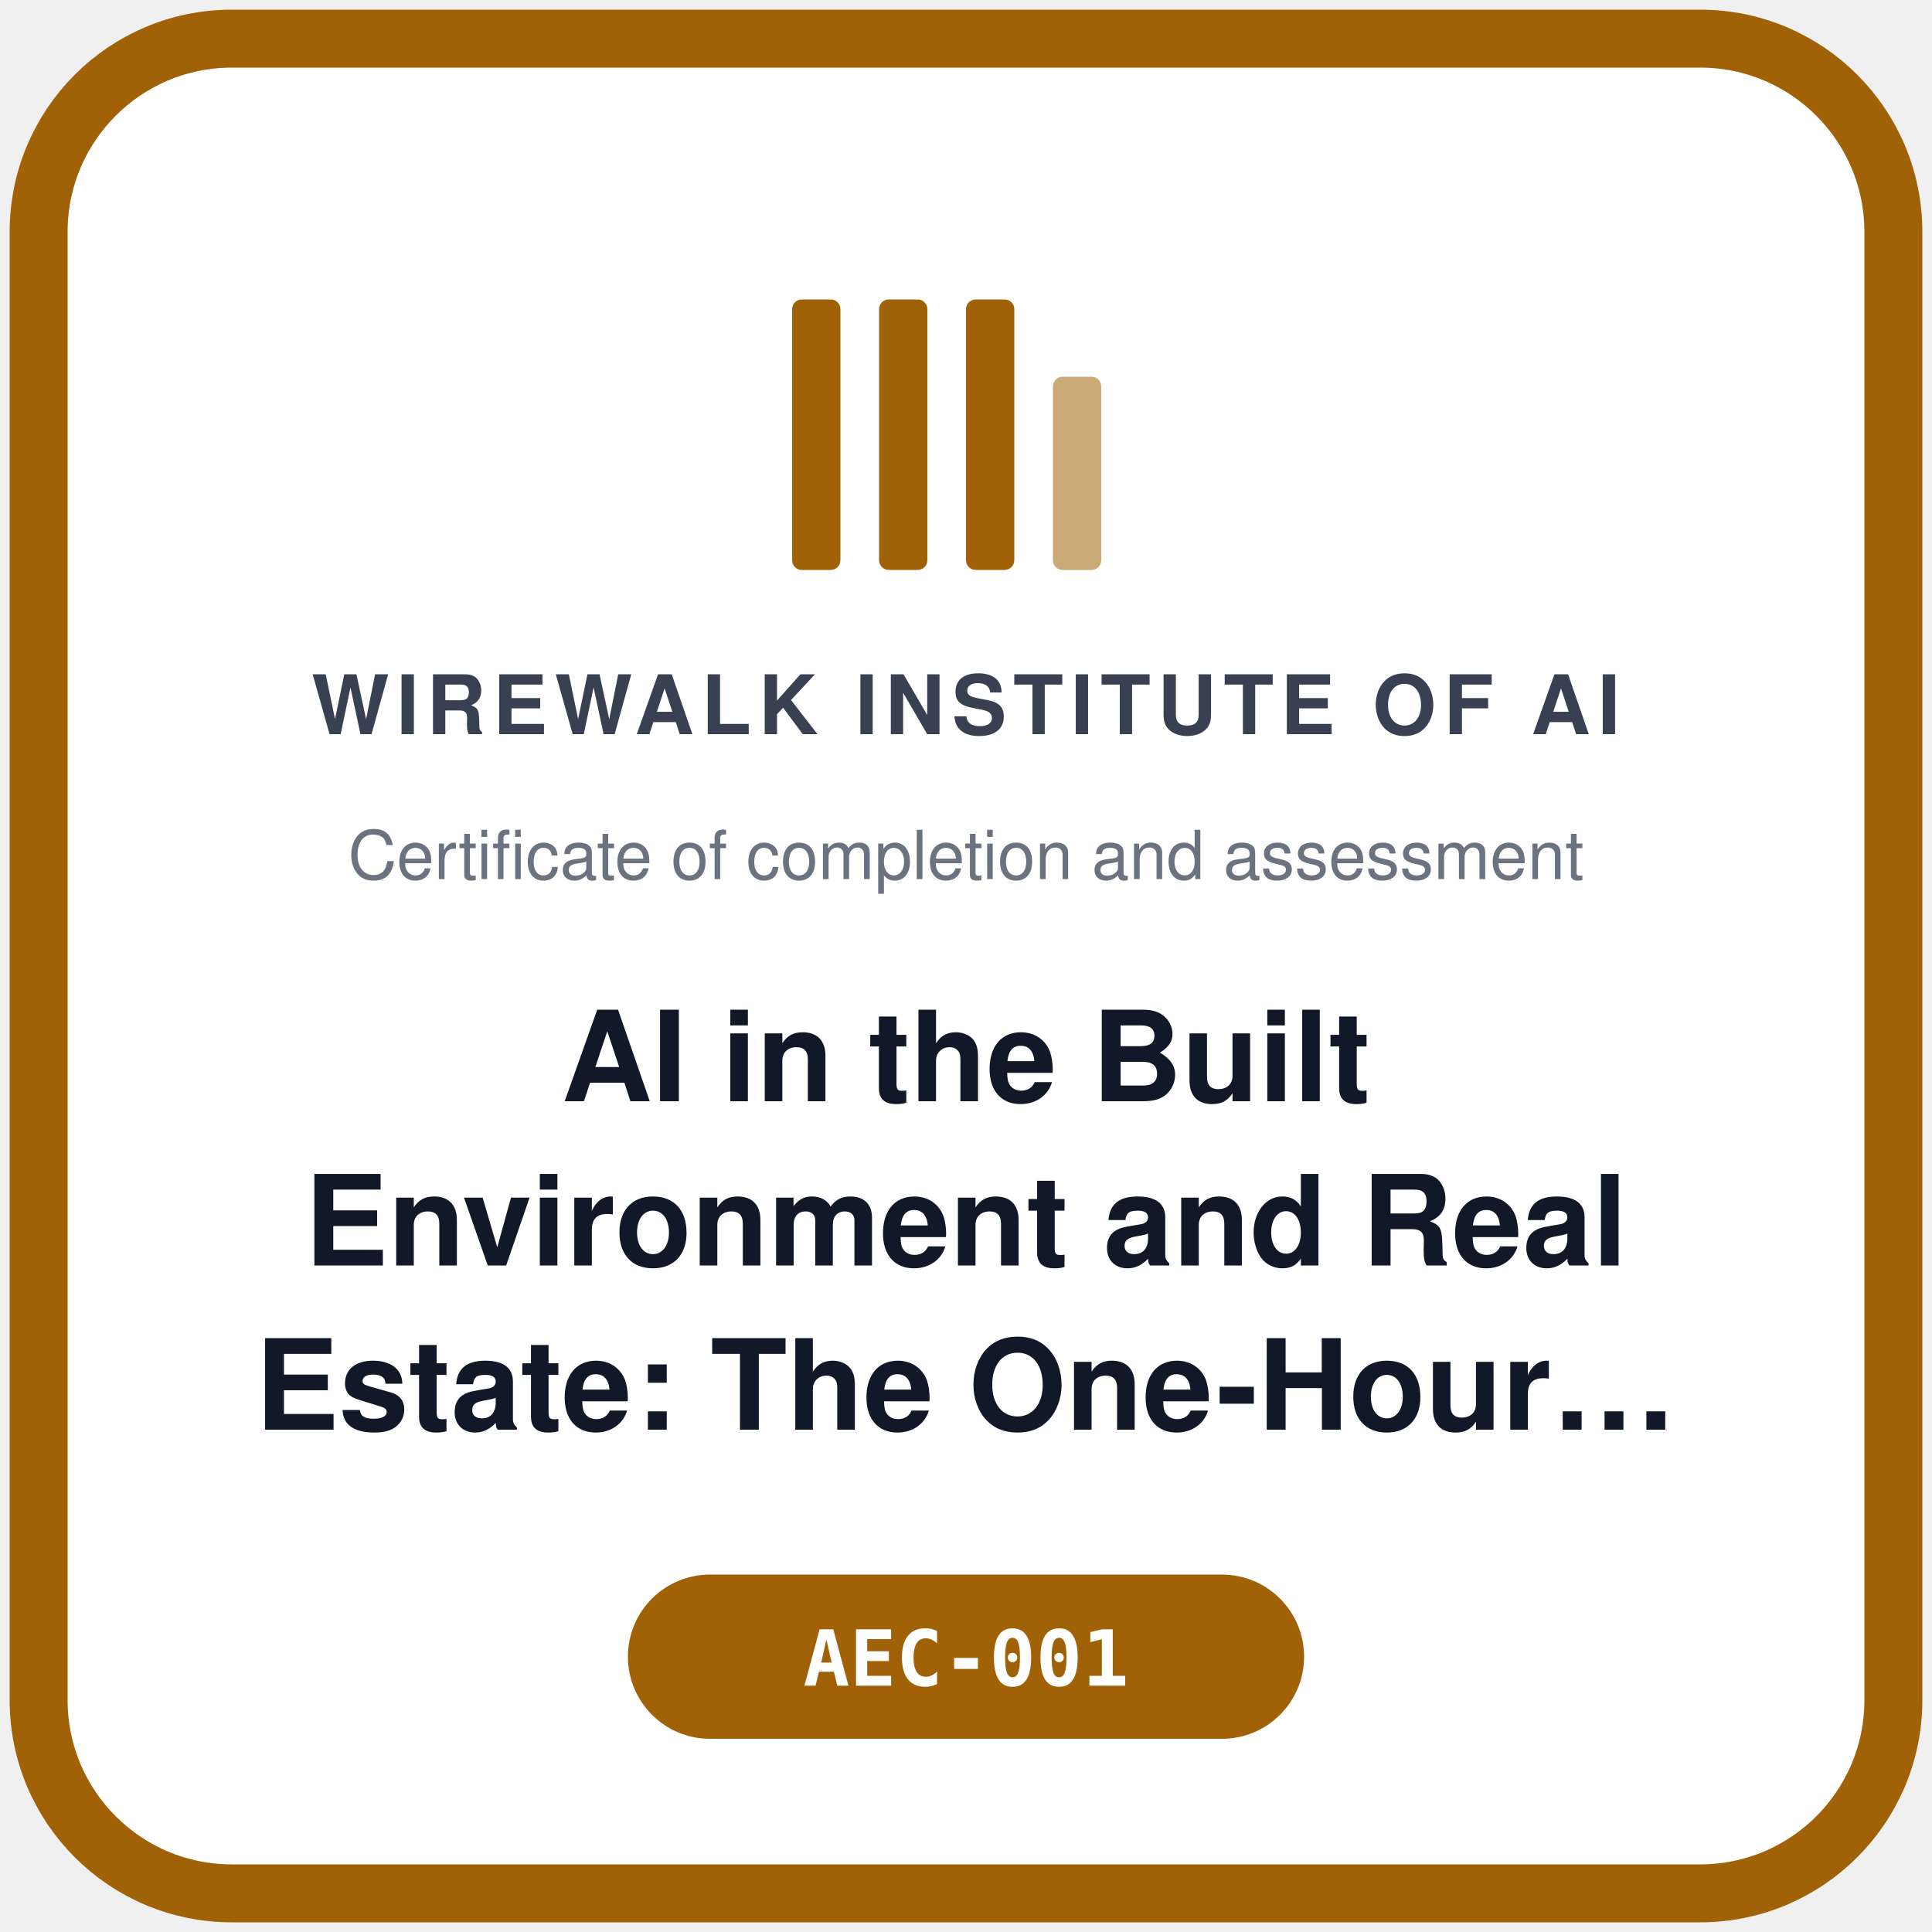
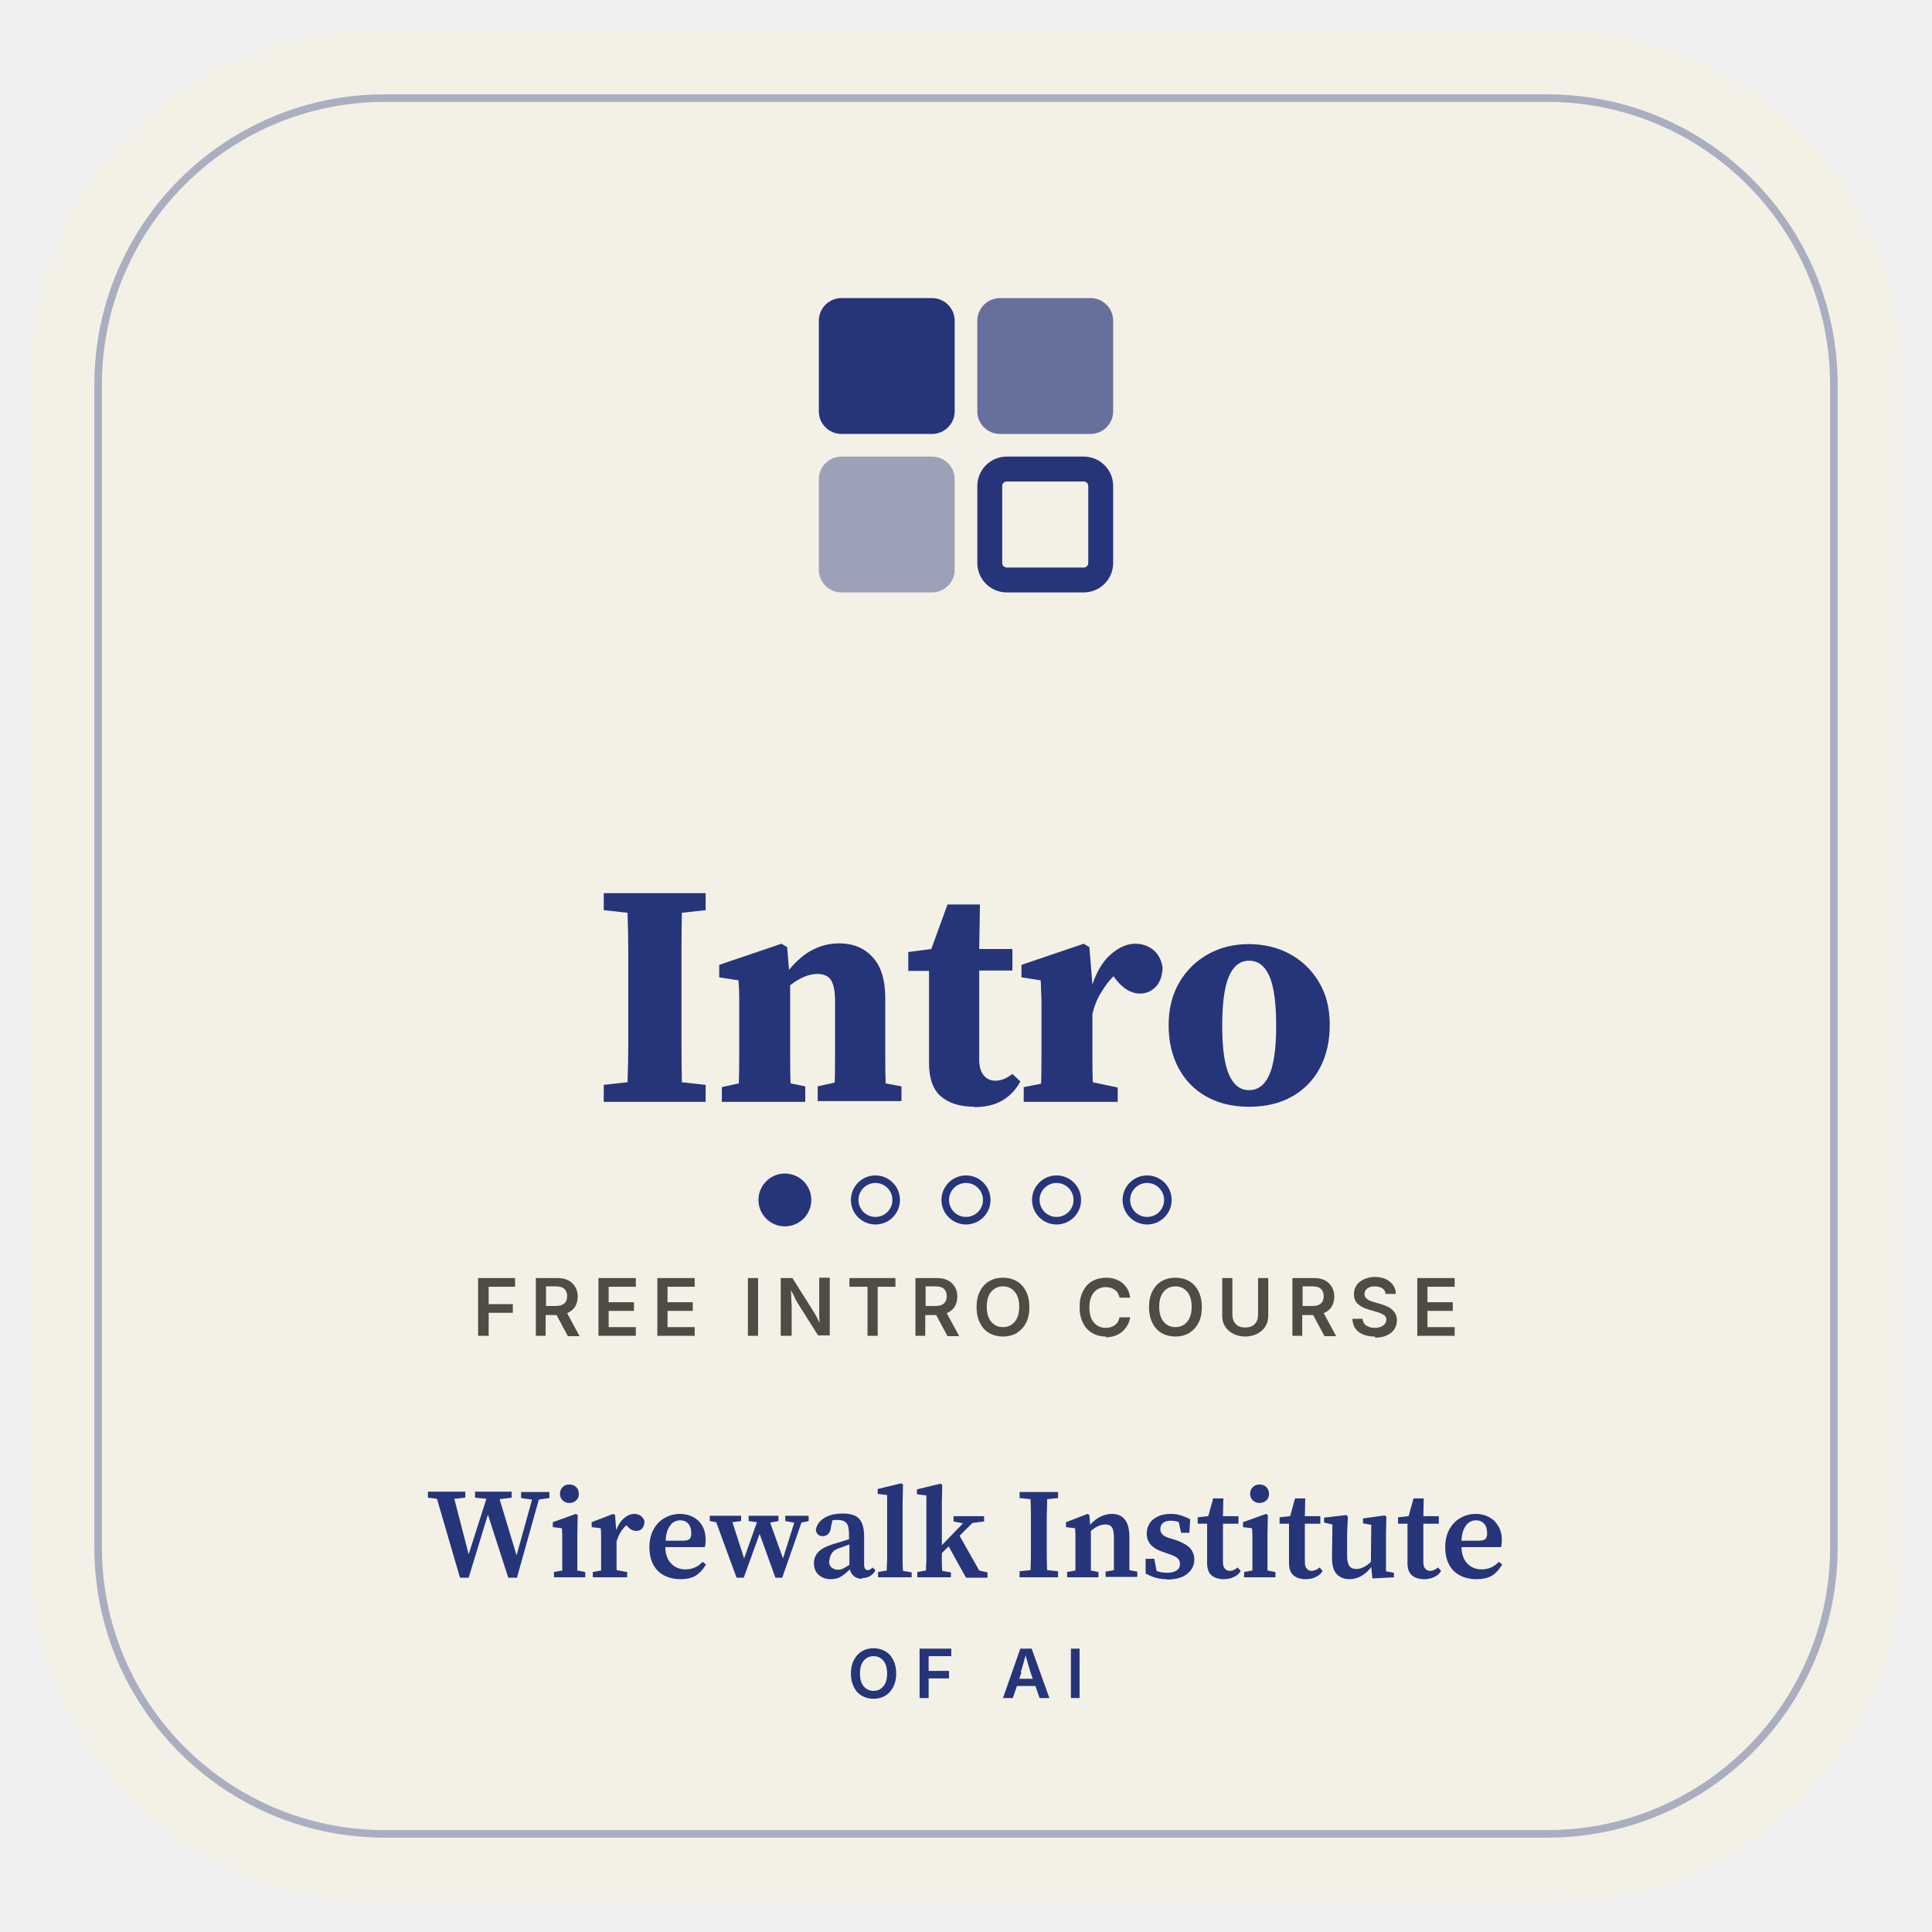
- <svg xmlns="http://www.w3.org/2000/svg" viewBox="0 0 400 400" width="400" height="400" role="img" aria-label="Wirewalk Institute of AI badge: AI in the Built Environment and Real Estate: The One-Hour Briefing">
-   <rect x="8" y="8" width="384" height="384" rx="40" fill="#ffffff" stroke="#a16207" stroke-width="12" />
-   <g fill="#a16207">
-     <rect x="164" y="62" width="10" height="56" rx="2" />
-     <rect x="182" y="62" width="10" height="56" rx="2" />
-     <rect x="200" y="62" width="10" height="56" rx="2" />
-     <rect x="218" y="78" width="10" height="40" rx="2" opacity="0.55" />
+ <svg xmlns="http://www.w3.org/2000/svg" viewBox="0 0 512 512" width="512" height="512" role="img" aria-labelledby="t d">
+   <rect x="8" y="8" width="496" height="496" rx="92" fill="#F3F0E6" />
+   <rect x="26" y="26" width="460" height="460" rx="76" fill="none" stroke="#26357A" stroke-opacity=".35" stroke-width="2" />
+   <g fill="#26357A">
+     <rect x="217" y="79" width="36" height="36" rx="6" />
+     <rect x="259" y="79" width="36" height="36" rx="6" opacity=".68" />
+     <rect x="217" y="121" width="36" height="36" rx="6" opacity=".42" />
  </g>
-   <text x="200" y="152" text-anchor="middle" font-family="Helvetica, Arial, sans-serif" font-size="17" font-weight="600" letter-spacing="1.5" fill="#374151">WIREWALK INSTITUTE OF AI</text>
-   <text x="200" y="182" text-anchor="middle" font-family="Helvetica, Arial, sans-serif" font-size="14" fill="#6b7280">Certificate of completion and assessment</text>
-   <g font-family="Helvetica, Arial, sans-serif">
-     <text x="200" y="228" text-anchor="middle" font-size="26" font-weight="700" fill="#111827">AI in the Built</text>
-     <text x="200" y="262" text-anchor="middle" font-size="26" font-weight="700" fill="#111827">Environment and Real</text>
-     <text x="200" y="296" text-anchor="middle" font-size="26" font-weight="700" fill="#111827">Estate: The One-Hour…</text>
-   </g>
-   <rect x="130" y="326" width="140" height="34" rx="17" fill="#a16207" />
-   <text x="200" y="349" text-anchor="middle" font-family="Menlo, Consolas, monospace" font-size="16" font-weight="700" fill="#ffffff">AEC-001</text>
+   <rect x="262.3" y="124.3" width="29.4" height="29.4" rx="4.5" fill="none" stroke="#26357A" stroke-width="6.6" />
+   <path fill="#26357A" d="M166.3 241.9l-6.3-.7l0-4.5l27 0l0 4.5l-6.3.7q-.1 5.1-.1 10.4q0 5.3 0 10.5l0 0l0 3q0 5.2 0 10.5q0 5.3.1 10.5l0 0l6.3.7l0 4.5l-27 0l0-4.5l6.3-.7q.2-5.1.2-10.3q0-5.2 0-10.5l0 0l0-3.1q0-5.2 0-10.5q0-5.2-.2-10.5l0 0zM213.4 292l-22.1 0l0-3.9l4.5-1q.1-3 .1-6.6q0-3.5 0-6.1l0 0l0-4.9q0-3.4 0-5.3q0-1.9-.2-4.4l0 0l-5.1-.8l0-3.3l16.5-5.6l1.5.9l.5 6q3.3-3.9 6.5-5.4q3.2-1.6 6.8-1.6l0 0q5.5 0 8.8 3.6q3.4 3.6 3.4 10.9l0 0l0 9.7q0 2.8 0 6.3q0 3.5.1 6.6l0 0l4.2.8l0 3.9l-22.2 0l0-3.9l4.5-1q.1-3 .1-6.5q0-3.5 0-6.2l0 0l0-8.8q0-4-1.1-5.7q-1.1-1.6-3.6-1.6l0 0q-3.3 0-7.2 3l0 0l0 13.1q0 2.6 0 6.2q0 3.6.1 6.7l0 0l3.9.8l0 3.9zM258.2 293.3l0 0q-5.6 0-8.8-2.7q-3.2-2.7-3.2-8.9l0 0q0-2.2 0-4.1q0-1.9 0-4.3l0 0l0-16l-5.5 0l0-5l6.1-.8l4.3-11.8l8.6 0l-.2 11.8l8.8 0l0 5.7l-8.8 0l0 23.5q0 2.9 1.2 4.3q1.2 1.4 3.1 1.4l0 0q2.2 0 4.5-1.8l0 0l2.1 2q-1.7 3.2-4.7 5q-3 1.8-7.6 1.8zM296.2 292l-24.9 0l0-3.9l4.6-.9q.1-3.1.1-6.6q0-3.5 0-6.1l0 0l0-5q0-2.4 0-3.9q0-1.5-.1-2.8q0-1.3-.1-3l0 0l-5.1-.8l0-3.3l16.5-5.6l1.5.9l.8 9.9q1.8-5.4 5-8.1q3.2-2.7 6.3-2.7l0 0q2.8 0 4.8 1.6q2 1.6 2.5 4.7l0 0q-.1 3.3-1.8 5.1q-1.7 1.8-4.2 1.8l0 0q-3.5 0-6.5-3.9l0 0l-.5-.7q-1.8 1.8-3.4 4.5q-1.6 2.7-2.2 5.6l0 0l0 5.7q0 2.6 0 6q0 3.4.1 6.3l0 0l6.6 1.4l0 3.9zM331 293.3l0 0q-6.5 0-11.3-2.7q-4.8-2.7-7.4-7.6q-2.6-4.9-2.6-11.3l0 0q0-6.5 2.8-11.3q2.8-4.8 7.6-7.5q4.8-2.7 10.8-2.7l0 0q6 0 10.9 2.6q4.8 2.6 7.7 7.4q2.9 4.8 2.9 11.4l0 0q0 6.5-2.6 11.4q-2.6 4.9-7.4 7.6q-4.8 2.7-11.3 2.7zm0-4.4l0 0q3.6 0 5.4-4.1q1.8-4.1 1.8-13l0 0q0-9-1.8-13.1q-1.8-4.1-5.4-4.1l0 0q-3.5 0-5.3 4.1q-1.8 4.1-1.8 13.1l0 0q0 8.9 1.8 13q1.8 4.1 5.3 4.1z" />
+   <circle cx="208" cy="318" r="7" fill="#26357A" />
+   <circle cx="232" cy="318" r="5.5" fill="none" stroke="#26357A" stroke-width="2" />
+   <circle cx="256" cy="318" r="5.5" fill="none" stroke="#26357A" stroke-width="2" />
+   <circle cx="280" cy="318" r="5.5" fill="none" stroke="#26357A" stroke-width="2" />
+   <circle cx="304" cy="318" r="5.5" fill="none" stroke="#26357A" stroke-width="2" />
+   <path fill="#4F4C45" d="M129.4 354l-2.7 0l0-15.3l9.8 0l0 2.3l-7 0l0 4.6l6.4 0l0 2.3l-6.4 0l0 6.1zM144.7 354l-2.7 0l0-15.3l5.7 0q2.6 0 4 1.4q1.4 1.4 1.4 3.5l0 0q0 1.5-.7 2.7q-.7 1.1-2.1 1.7l0 0l3.3 6.1l-3.1 0l-3-5.6l-2.9 0l0 5.6zm0-13l0 5.1l2.6 0q1.5 0 2.3-.7q.7-.7.7-1.9l0 0q0-1.2-.7-1.9q-.7-.7-2.3-.7l0 0l-2.6 0zM168.6 354l-10 0l0-15.3l9.9 0l0 2.3l-7.2 0l0 4.1l6.7 0l0 2.3l-6.7 0l0 4.3l7.2 0l0 2.3zM184.2 354l-10 0l0-15.3l9.9 0l0 2.3l-7.2 0l0 4.1l6.7 0l0 2.3l-6.7 0l0 4.3l7.2 0l0 2.3zM198.2 338.7l2.7 0l0 15.3l-2.7 0l0-15.3zM209.7 354l-2.8 0l0-15.3l3.1 0l5.3 8.4q.4.7.9 1.5q.5.9 1 2l0 0q-.1-1.1-.1-2.2q0-1.1 0-1.8l0 0l0-8l2.8 0l0 15.3l-3.1 0l-4.8-7.6q-.4-.6-.8-1.3q-.4-.6-.7-1.4q-.4-.7-.9-1.7l0 0q.1 1.4.1 2.6q.1 1.1.1 1.8l0 0l0 7.6zM229.8 341l-4.7 0l0-2.3l12.2 0l0 2.3l-4.7 0l0 13l-2.7 0l0-13zM245.3 354l-2.7 0l0-15.3l5.7 0q2.6 0 4 1.4q1.4 1.4 1.4 3.5l0 0q0 1.5-.7 2.7q-.7 1.1-2.1 1.7l0 0l3.3 6.1l-3.1 0l-3-5.6l-2.9 0l0 5.6zm0-13l0 5.1l2.6 0q1.5 0 2.3-.7q.7-.7.7-1.9l0 0q0-1.2-.7-1.9q-.7-.7-2.3-.7l0 0l-2.6 0zM265.8 354.2l0 0q-2 0-3.6-.9q-1.6-.9-2.5-2.7q-.9-1.8-.9-4.2l0 0q0-2.5.9-4.2q.9-1.8 2.5-2.7q1.6-.9 3.6-.9l0 0q2 0 3.6.9q1.6.9 2.5 2.7q.9 1.8.9 4.2l0 0q0 2.5-.9 4.2q-.9 1.7-2.5 2.7q-1.6.9-3.6.9zm0-2.5l0 0q1.9 0 3.1-1.4q1.2-1.4 1.2-4l0 0q0-2.6-1.2-4q-1.2-1.4-3.1-1.4l0 0q-1.9 0-3.1 1.4q-1.2 1.4-1.2 4l0 0q0 2.6 1.2 4q1.2 1.4 3.1 1.4zM293.1 354.2l0 0q-2 0-3.6-.9q-1.6-.9-2.5-2.7q-.9-1.8-.9-4.2l0 0q0-2.5.9-4.2q.9-1.8 2.5-2.7q1.6-.9 3.6-.9l0 0q1.7 0 3 .6q1.4.6 2.3 1.8q.9 1.2 1.1 2.9l0 0l-2.8 0q-.3-1.4-1.3-2.1q-1-.7-2.4-.7l0 0q-1.9 0-3.1 1.4q-1.2 1.4-1.2 4l0 0q0 2.6 1.2 4q1.2 1.4 3.1 1.4l0 0q1.4 0 2.4-.7q1-.7 1.3-2.1l0 0l2.8 0q-.2 1.5-1.1 2.7q-.8 1.2-2.2 1.9q-1.4.7-3.2.7zM311.5 354.2l0 0q-2 0-3.6-.9q-1.6-.9-2.5-2.7q-.9-1.8-.9-4.2l0 0q0-2.5.9-4.2q.9-1.8 2.5-2.7q1.6-.9 3.6-.9l0 0q2 0 3.6.9q1.6.9 2.5 2.7q.9 1.8.9 4.2l0 0q0 2.5-.9 4.2q-.9 1.7-2.5 2.7q-1.6.9-3.6.9zm0-2.5l0 0q1.9 0 3.1-1.4q1.2-1.4 1.2-4l0 0q0-2.6-1.2-4q-1.2-1.4-3.1-1.4l0 0q-1.9 0-3.1 1.4q-1.2 1.4-1.2 4l0 0q0 2.6 1.2 4q1.2 1.4 3.1 1.4zM330.2 354.2l0 0q-1.9 0-3.3-.7q-1.4-.7-2.2-1.9q-.8-1.2-.8-2.9l0 0l0-10l2.7 0l0 9.8q0 1.4.9 2.4q.9.9 2.5.9l0 0q1.6 0 2.5-.9q.9-.9.9-2.4l0 0l0-9.8l2.7 0l0 10q0 1.6-.8 2.9q-.8 1.2-2.2 1.9q-1.4.7-3.3.7zM345.2 354l-2.7 0l0-15.3l5.7 0q2.6 0 4 1.4q1.4 1.4 1.4 3.5l0 0q0 1.5-.7 2.7q-.7 1.1-2.1 1.7l0 0l3.3 6.1l-3.1 0l-3-5.6l-2.9 0l0 5.6zm0-13l0 5.1l2.6 0q1.5 0 2.3-.7q.7-.7.7-1.9l0 0q0-1.2-.7-1.9q-.7-.7-2.3-.7l0 0l-2.6 0zM364.4 354.2l0 0q-2.7 0-4.3-1.2q-1.6-1.2-1.7-3.5l0 0l2.7 0q.1 1.2 1 1.8q.9.6 2.2.6l0 0q1.4 0 2.2-.6q.9-.6.9-1.6l0 0q0-.9-.8-1.3q-.8-.5-2-.8l0 0l-1.7-.5q-1.9-.5-3-1.5q-1.1-1-1.1-2.6l0 0q0-1.4.7-2.4q.7-1 2-1.6q1.3-.6 2.9-.6l0 0q1.6 0 2.9.6q1.2.6 1.9 1.6q.7 1 .7 2.3l0 0l-2.7 0q-.1-1-.9-1.5q-.8-.5-2-.5l0 0q-1.3 0-2 .6q-.7.6-.7 1.4l0 0q0 .6.4 1.1q.4.4 1 .7q.6.2 1.2.4l0 0l1.4.4q1.1.3 2.2.8q1 .5 1.7 1.4q.7.9.7 2.2l0 0q0 1.3-.7 2.4q-.7 1-2 1.6q-1.3.6-3.1.6zM385.6 354l-10 0l0-15.3l9.9 0l0 2.3l-7.2 0l0 4.1l6.7 0l0 2.3l-6.7 0l0 4.3l7.2 0l0 2.3z" />
+   <path fill="#26357A" d="M140.9 397.4l-2.8-.4l0-1.6l7.5 0l0 1.6l-2.8.4l-5.8 20.7l-2.3 0l-5.4-16.7l-5.1 16.7l-2.3 0l-6.1-20.9l-2.4-.3l0-1.6l9.9 0l0 1.6l-2.9.3l3.8 14.7l4.7-14.7l-3-.3l0-1.6l9.7 0l0 1.6l-3.2.4l4.5 14.9l4.1-14.8zM155.2 418l-8.4 0l0-1.4l2.2-.4q0-1.3 0-2.7q0-1.5 0-2.6l0 0l0-1.6q0-1.4 0-2.3q0-.9-.1-2l0 0l-2.4-.3l0-1.3l6.1-2.2l.5.3l-.1 4.8l0 4.5q0 1.1 0 2.6q0 1.5 0 2.8l0 0l2.1.4l0 1.4zm-4.3-19.7l0 0q-1.1 0-1.8-.7q-.7-.7-.7-1.7l0 0q0-1.1.7-1.8q.7-.7 1.8-.7l0 0q1.1 0 1.8.7q.7.7.7 1.8l0 0q0 1.1-.7 1.7q-.7.7-1.8.7zM166.2 418l-9.1 0l0-1.4l2.2-.4q0-1.3 0-2.7q0-1.5 0-2.6l0 0l0-1.8q0-1.4 0-2.2q0-.8-.1-1.9l0 0l-2.4-.3l0-1.3l5.7-2.2l.5.3l.3 4q.8-2.1 2.1-3.2q1.3-1.1 2.7-1.1l0 0q.9 0 1.7.5q.7.5 1 1.4l0 0q-.1 2.6-2.2 2.6l0 0q-1.3 0-2.3-1.2l0 0l-.3-.3q-1.8 1.6-2.6 4.3l0 0l0 2.4q0 1.1 0 2.5q0 1.4 0 2.7l0 0l2.8.5l0 1.4zM180.2 402.9l0 0q-.9 0-1.7.5q-.8.5-1.4 1.7q-.6 1.2-.7 3.2l0 0l4.6 0q1.3 0 1.8-.5q.4-.5.4-1.4l0 0q0-1.8-.8-2.6q-.8-.9-2.1-.9zm.2 15.6l0 0q-2.5 0-4.4-1q-1.9-1-2.9-2.9q-1-1.9-1-4.6l0 0q0-2.7 1.1-4.7q1.1-2 2.9-3q1.9-1.1 4.1-1.1l0 0q2 0 3.6.9q1.5.8 2.4 2.4q.8 1.5.8 3.6l0 0q0 1.1-.2 1.9l0 0l-10.5 0q.1 2.9 1.6 4.4q1.5 1.5 3.7 1.5l0 0q2.8 0 4.6-2l0 0l.9.7q-1.1 1.9-2.6 2.9q-1.6 1-4.2 1zM210.3 403.5l-2.2-.4l0-1.4l6.2 0l0 1.4l-1.9.4l-5.1 14.6l-1.8 0l-4.2-11.6l-4.2 11.6l-1.9 0l-5.4-14.7l-1.7-.3l0-1.4l8.3 0l0 1.4l-2.3.3l3.1 9.6l3.4-9.6l-2.2-.3l0-1.4l7.9 0l0 1.4l-2.2.4l3.4 9.5l3-9.5zM228.5 418.4l0 0q-1.4 0-2.2-.7q-.8-.7-1.1-1.8l0 0q-1.3 1.3-2.3 1.9q-1.1.7-2.7.7l0 0q-1.9 0-3.2-1.1q-1.3-1.1-1.3-3.2l0 0q0-1.1.5-2q.5-1 1.8-1.8q1.3-.8 3.8-1.5l0 0q.8-.2 1.6-.5q.8-.2 1.6-.5l0 0l0-1.1q0-2.4-.7-3.2q-.7-.8-2.3-.8l0 0q-.3 0-.7 0q-.3 0-.7.1l0 0l-.4 1.8q-.1 1.2-.7 1.8q-.6.6-1.4.6l0 0q-1.6 0-1.9-1.6l0 0q.3-2 2.2-3.2q1.9-1.2 5-1.2l0 0q3 0 4.3 1.4q1.3 1.4 1.3 4.7l0 0l0 7.4q0 1.5 1 1.5l0 0q.6 0 1.2-.7l0 0l.8.7q-.6 1.2-1.5 1.6q-.8.5-2 .5zm-8.8-4.8l0 0q0 1.3.7 1.8q.7.6 1.7.6l0 0q.7 0 1.3-.3q.6-.3 1.7-1l0 0l0-5.4q-.6.2-1.1.4q-.6.2-1.1.4l0 0q-2 .6-2.5 1.6q-.6.9-.6 2zM241.5 418l-8.8 0l0-1.4l2.3-.4q0-1.3.1-2.7q0-1.3 0-2.7l0 0l0-14.6l-2.5-.3l0-1.3l6.2-1.5l.5.3l-.1 4.8l0 12.7q0 1.3 0 2.7q0 1.3.1 2.7l0 0l2.3.4l0 1.4zM251.9 418l-8.8 0l0-1.4l2.3-.4q0-1.3.1-2.7q0-1.4 0-2.6l0 0l0-14.6l-2.5-.3l0-1.3l6.2-1.5l.5.3l-.1 4.8l0 11.2l2.8-2.9l2.8-2.9l-2.5-.5l0-1.4l8.1 0l0 1.4l-3.1.4l-3.4 3.4l5.2 9.2l2.2.5l0 1.4l-5.7 0l-4.6-8.3l-1.8 1.8q0 1.1 0 2.4q0 1.2.1 2.3l0 0l2.3.4l0 1.4zM273.1 397.3l-2.9-.3l0-1.6l10.2 0l0 1.6l-2.9.3q0 2.1-.1 4.3q0 2.2 0 4.4l0 0l0 1.5q0 2.1 0 4.3q0 2.2.1 4.3l0 0l2.9.3l0 1.6l-10.2 0l0-1.6l2.9-.3q.1-2.1.1-4.3q0-2.2 0-4.4l0 0l0-1.5q0-2.1 0-4.3q0-2.2-.1-4.4l0 0zM291.2 418l-8.4 0l0-1.4l2.2-.4q0-1.3 0-2.7q0-1.5 0-2.6l0 0l0-1.8q0-1.4 0-2.2q0-.8-.1-1.9l0 0l-2.4-.3l0-1.3l5.7-2.2l.5.3l.2 2.6q1.3-1.5 2.8-2.2q1.5-.7 3-.7l0 0q2.2 0 3.4 1.5q1.2 1.5 1.2 4.6l0 0l0 3.5q0 1.2 0 2.6q0 1.4 0 2.7l0 0l2.1.4l0 1.4l-8.4 0l0-1.4l2.2-.4q0-1.3 0-2.7q0-1.4 0-2.6l0 0l0-3.2q0-2-.5-2.8q-.5-.8-1.8-.8l0 0q-1.8 0-3.8 1.7l0 0l0 5.1q0 1.1 0 2.6q0 1.5 0 2.8l0 0l2 .4l0 1.4zM309.1 418.5l0 0q-1.5 0-2.9-.4q-1.3-.4-2.6-1.1l0 0l0-3.9l2.3 0l.6 3.2q1.2.5 2.7.5l0 0q1.7 0 2.6-.6q.9-.6.9-1.7l0 0q0-1-.7-1.6q-.7-.6-2.3-1.1l0 0l-1.7-.6q-1.9-.6-3-1.8q-1.1-1.2-1.1-3l0 0q0-1.4.7-2.6q.7-1.2 2.2-1.9q1.4-.7 3.5-.7l0 0q1.5 0 2.7.4q1.2.4 2.4 1l0 0l-.2 3.6l-2.2 0l-.6-2.8q-.9-.4-2.1-.4l0 0q-1.4 0-2.1.6q-.7.6-.7 1.6l0 0q0 .9.6 1.5q.6.6 2.4 1.1l0 0l1.3.4q2.5.9 3.6 2.1q1.1 1.3 1.1 3l0 0q0 2.3-1.9 3.8q-1.9 1.5-5.3 1.5zM324.3 418.5l0 0q-2 0-3.2-1q-1.2-1-1.2-3.3l0 0q0-.7 0-1.4q0-.7 0-1.7l0 0l0-7.3l-2.5 0l0-1.7l2.8-.3l1.3-4.7l2.7 0l-.1 4.7l4.1 0l0 2l-4.1 0l0 10.1q0 1.3.5 1.8q.5.6 1.3.6l0 0q1 0 2.1-.9l0 0l.8.9q-.6 1.1-1.8 1.6q-1.1.6-2.7.6zM338.1 418l-8.4 0l0-1.4l2.2-.4q0-1.3 0-2.7q0-1.5 0-2.6l0 0l0-1.6q0-1.4 0-2.3q0-.9-.1-2l0 0l-2.4-.3l0-1.3l6.1-2.2l.5.3l-.1 4.8l0 4.5q0 1.1 0 2.6q0 1.5 0 2.8l0 0l2.1.4l0 1.4zm-4.3-19.7l0 0q-1.1 0-1.8-.7q-.7-.7-.7-1.7l0 0q0-1.1.7-1.8q.7-.7 1.8-.7l0 0q1.1 0 1.8.7q.7.7.7 1.8l0 0q0 1.1-.7 1.7q-.7.7-1.8.7zM346 418.5l0 0q-2 0-3.2-1q-1.2-1-1.2-3.3l0 0q0-.7 0-1.4q0-.7 0-1.7l0 0l0-7.3l-2.5 0l0-1.7l2.8-.3l1.3-4.7l2.7 0l-.1 4.7l4.1 0l0 2l-4.1 0l0 10.1q0 1.3.5 1.8q.5.6 1.3.6l0 0q1 0 2.1-.9l0 0l.8.9q-.6 1.1-1.8 1.6q-1.1.6-2.7.6zM369.5 418l-5.8.3l-.3-3q-2.5 3.2-5.8 3.2l0 0q-2.1 0-3.4-1.4q-1.3-1.4-1.2-4.7l0 0l.1-8.4l-2.2-.5l0-1.3l5.9-.7l.4.4l-.2 4.6l0 5.8q0 1.9.6 2.7q.6.8 1.8.8l0 0q1 0 2-.5q1-.5 1.9-1.4l0 0l.1-9.8l-2.2-.4l0-1.3l5.8-.8l.4.4l-.1 4.6l0 9.8l2.1.4l0 1.4zM377.4 418.5l0 0q-2 0-3.2-1q-1.2-1-1.2-3.3l0 0q0-.7 0-1.4q0-.7 0-1.7l0 0l0-7.3l-2.5 0l0-1.7l2.8-.3l1.3-4.7l2.7 0l-.1 4.7l4.1 0l0 2l-4.1 0l0 10.1q0 1.3.5 1.8q.5.6 1.3.6l0 0q1 0 2.1-.9l0 0l.8.9q-.6 1.1-1.8 1.6q-1.1.6-2.7.6zM391.1 402.9l0 0q-.9 0-1.7.5q-.8.5-1.4 1.7q-.6 1.2-.7 3.2l0 0l4.6 0q1.3 0 1.8-.5q.4-.5.4-1.4l0 0q0-1.8-.8-2.6q-.8-.9-2.1-.9zm.2 15.6l0 0q-2.5 0-4.4-1q-1.9-1-2.9-2.9q-1-1.9-1-4.6l0 0q0-2.7 1.1-4.7q1.1-2 2.9-3q1.9-1.1 4.1-1.1l0 0q2 0 3.6.9q1.5.8 2.4 2.4q.9 1.5.9 3.6l0 0q0 1.1-.2 1.9l0 0l-10.5 0q.1 2.9 1.6 4.4q1.5 1.5 3.7 1.5l0 0q2.8 0 4.6-2l0 0l.9.7q-1.1 1.9-2.6 2.9q-1.6 1-4.2 1zM231.5 450.2l0 0q-1.7 0-3.1-.8q-1.4-.8-2.1-2.3q-.8-1.5-.8-3.6l0 0q0-2.1.8-3.6q.8-1.5 2.1-2.3q1.4-.8 3.1-.8l0 0q1.7 0 3.1.8q1.4.8 2.1 2.3q.8 1.5.8 3.6l0 0q0 2.1-.8 3.6q-.8 1.5-2.1 2.3q-1.4.8-3.1.8zm0-2.1l0 0q1.6 0 2.6-1.2q1-1.2 1-3.4l0 0q0-2.2-1-3.4q-1-1.2-2.6-1.2l0 0q-1.6 0-2.6 1.2q-1 1.2-1 3.4l0 0q0 2.2 1 3.4q1 1.2 2.6 1.2zM246 450l-2.3 0l0-13.1l8.4 0l0 2l-6 0l0 3.9l5.4 0l0 2l-5.4 0l0 5.2zM268.4 450l-2.6 0l4.6-13.1l3 0l4.7 13.1l-2.6 0l-1.1-3.2l-4.9 0l-1.1 3.2zm2.3-6.8l-.6 1.7l3.6 0l-.6-1.7q-.3-.9-.6-2q-.3-1.1-.7-2.5l0 0q-.4 1.4-.7 2.5q-.3 1.1-.6 2l0 0zM283.8 436.9l2.3 0l0 13.1l-2.3 0l0-13.1z" />
</svg>
